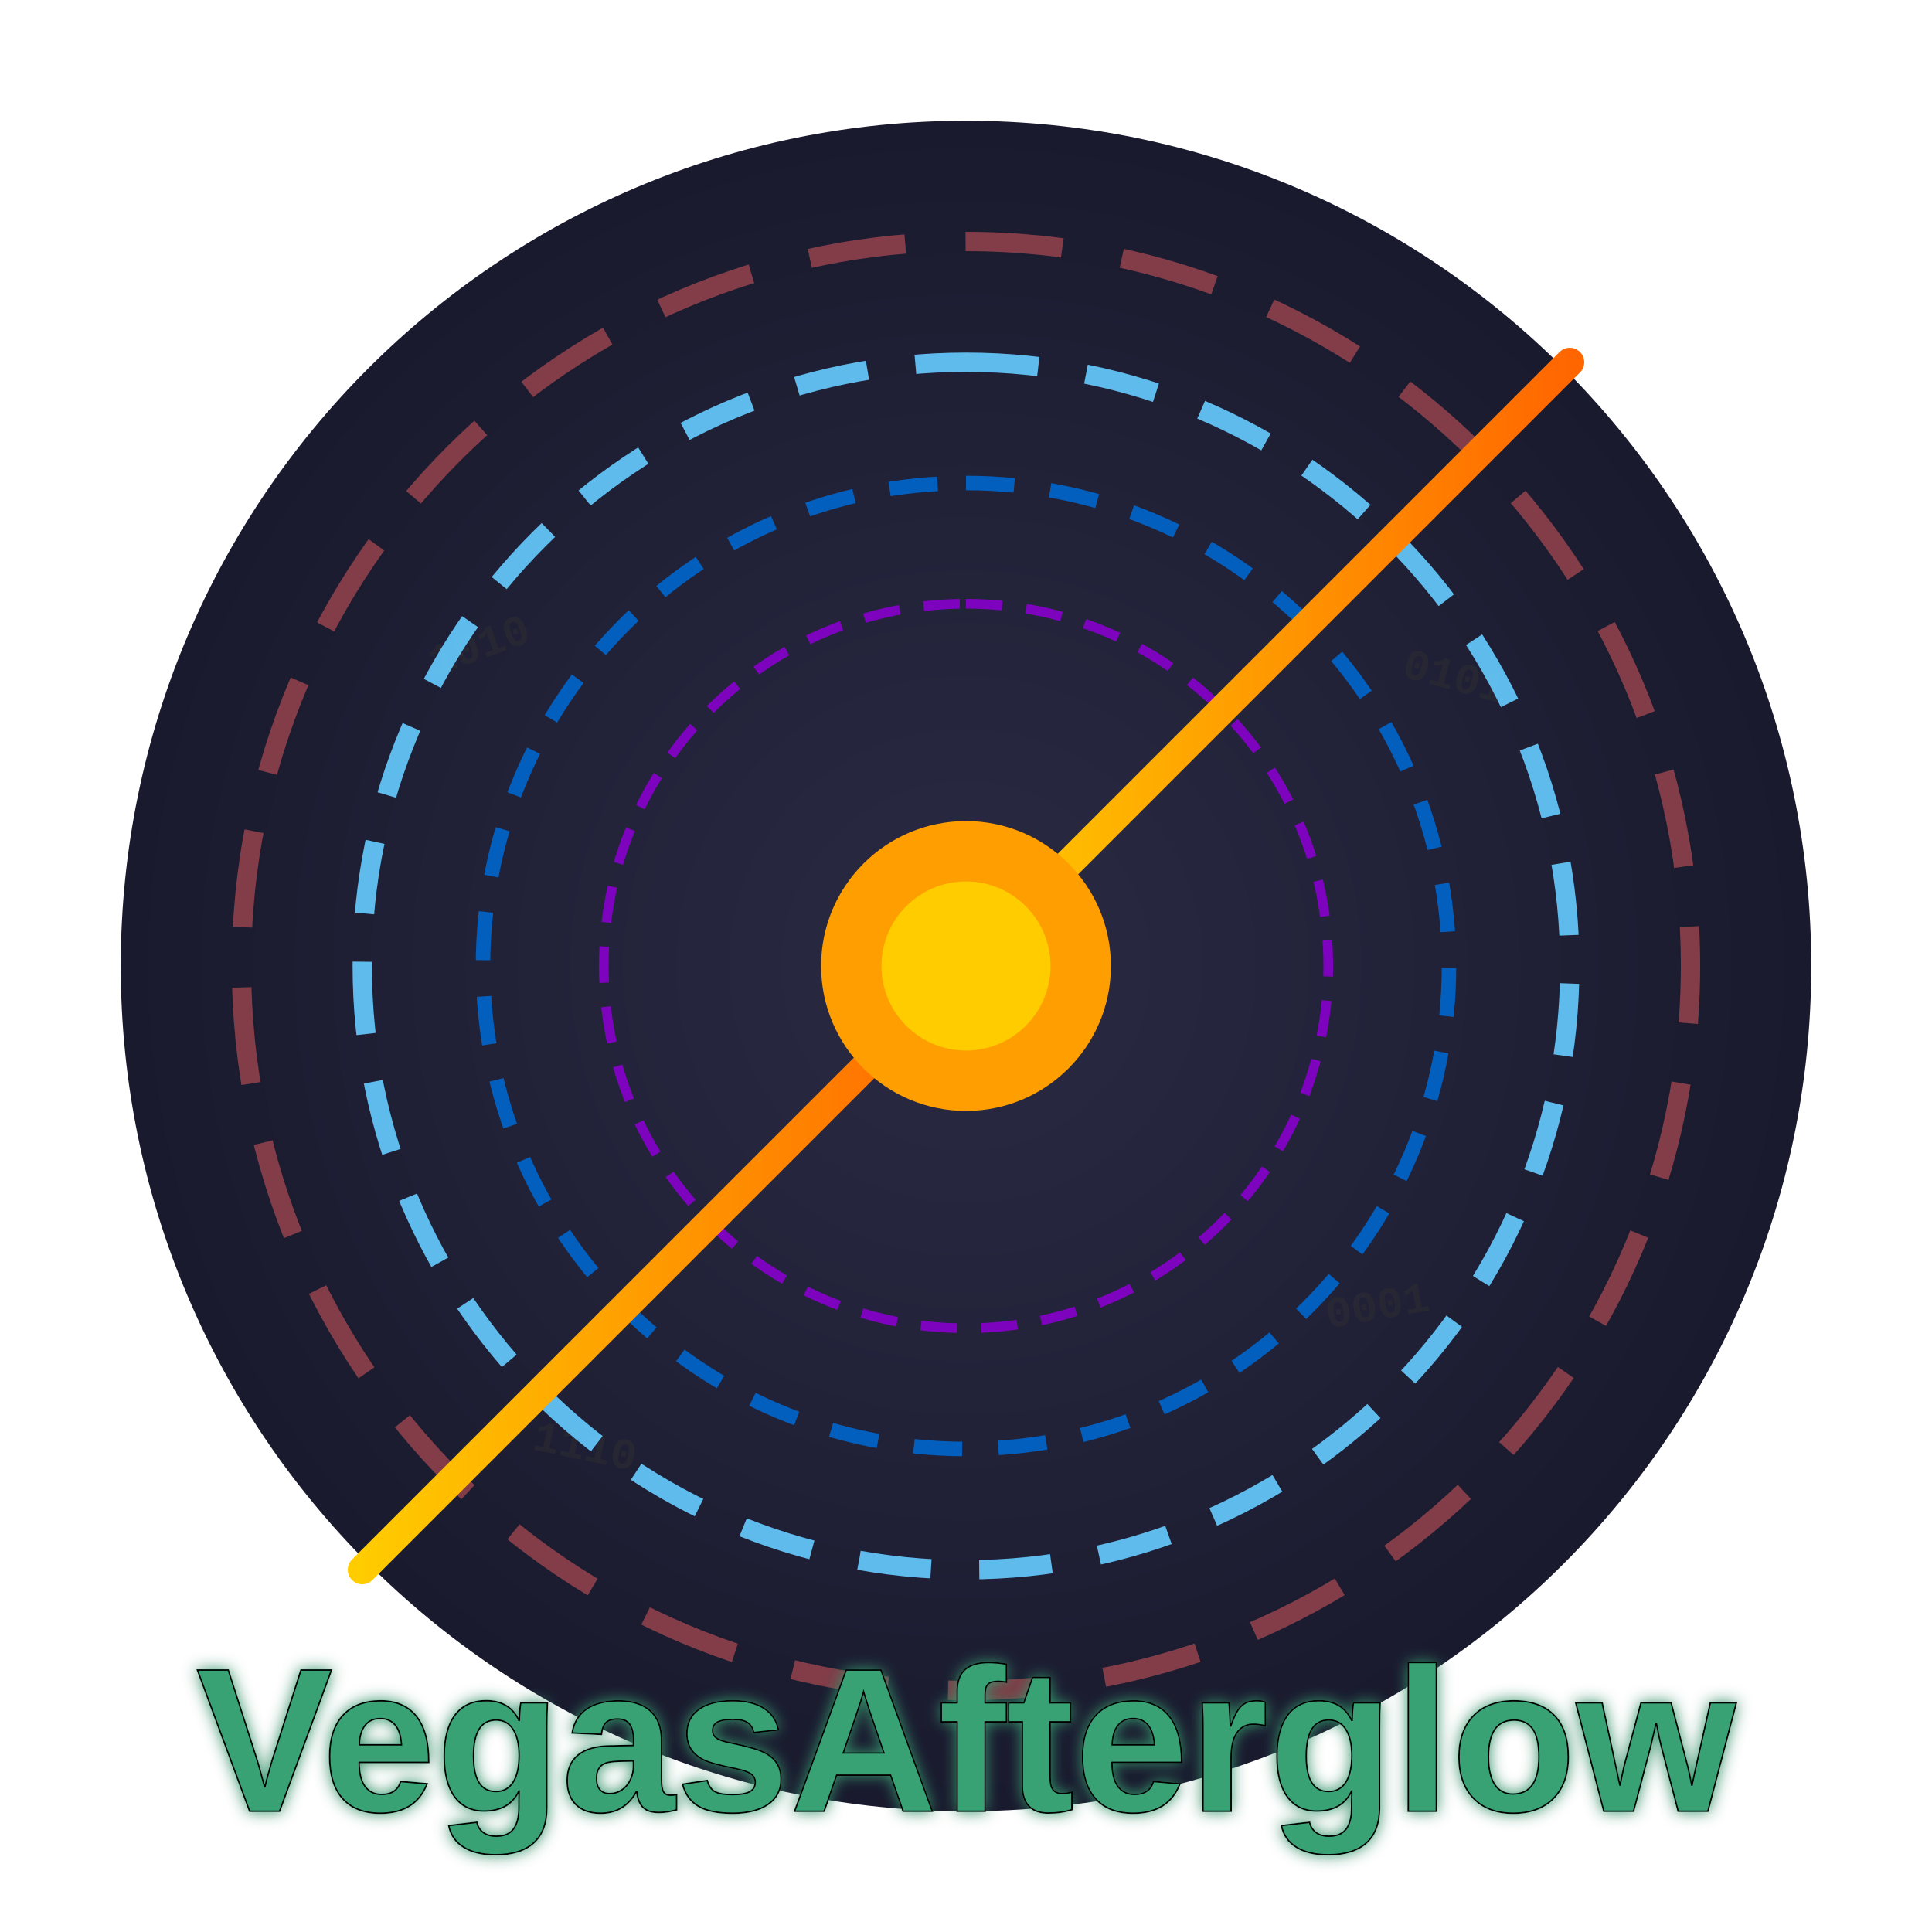
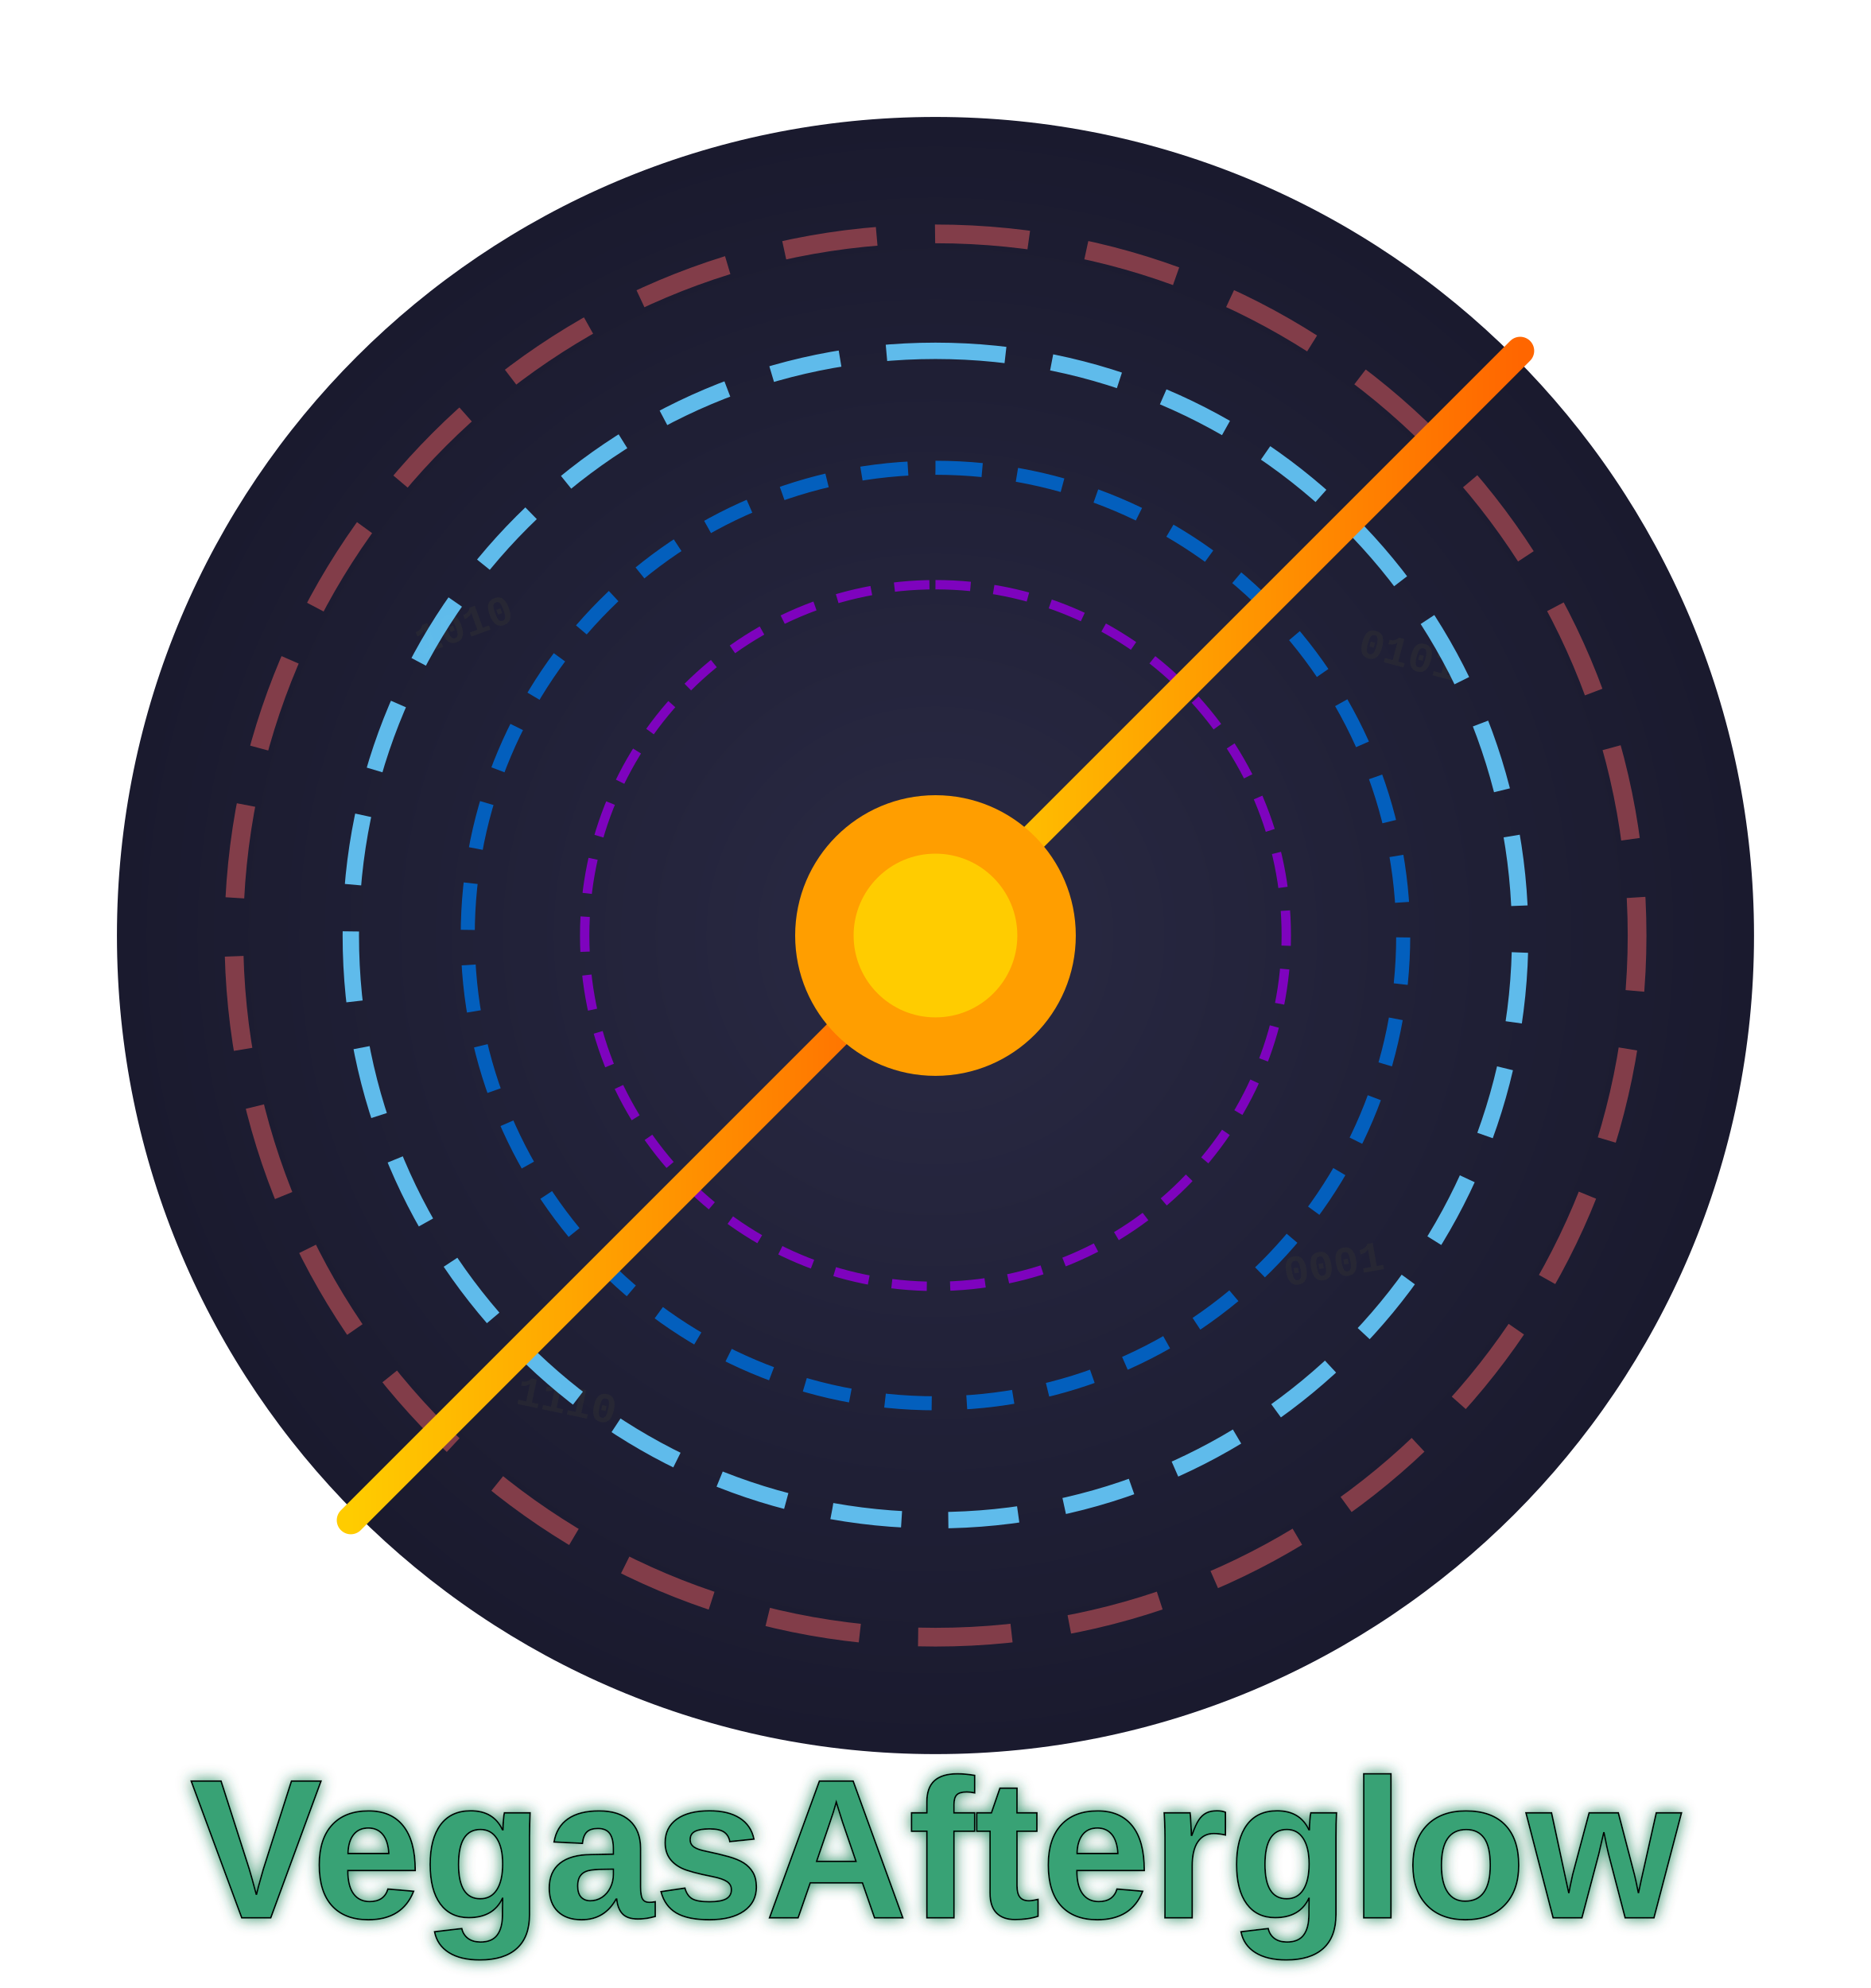
- <svg xmlns="http://www.w3.org/2000/svg" width="800" height="800" viewBox="0 0 800 800">
+ <svg xmlns="http://www.w3.org/2000/svg" width="800" height="850" viewBox="0 0 800 850">
  <defs>
    <radialGradient id="bg-grad" cx="50%" cy="50%" r="50%">
      <stop offset="0%" stop-color="#2a2a44" />
      <stop offset="100%" stop-color="#1a1a2e" />
    </radialGradient>
    <linearGradient id="jet-grad" x1="0%" y1="0%" x2="100%" y2="0%">
      <stop offset="0%" stop-color="#ffcc00" />
      <stop offset="100%" stop-color="#ff6600" />
    </linearGradient>
    <filter id="text-glow">
      <feGaussianBlur in="SourceGraphic" stdDeviation="3" result="blur" />
      <feMerge>
        <feMergeNode in="blur" />
        <feMergeNode in="SourceGraphic" />
      </feMerge>
    </filter>
    <radialGradient id="radiate-grad" cx="50%" cy="50%" r="50%">
      <stop offset="0%" stop-color="rgba(255,255,255,0.3)" />
      <stop offset="100%" stop-color="rgba(255,255,255,0)" />
    </radialGradient>
  </defs>
  <circle cx="400" cy="400" r="350" fill="url(#bg-grad)" />
  <g>
    <circle cx="400" cy="400" r="10" fill="none" stroke="#ff6666" stroke-width="2" opacity="0.6">
      <animate attributeName="r" values="10;300" dur="6s" repeatCount="indefinite" />
      <animate attributeName="opacity" values="0.6;0" dur="6s" repeatCount="indefinite" />
    </circle>
    <circle cx="400" cy="400" r="10" fill="none" stroke="#66ccff" stroke-width="2" opacity="0.6">
      <animate attributeName="r" values="10;300" dur="6s" begin="2s" repeatCount="indefinite" />
      <animate attributeName="opacity" values="0.6;0" dur="6s" begin="2s" repeatCount="indefinite" />
    </circle>
    <circle cx="400" cy="400" r="10" fill="none" stroke="#8800cc" stroke-width="2" opacity="0.6">
      <animate attributeName="r" values="10;300" dur="6s" begin="4s" repeatCount="indefinite" />
      <animate attributeName="opacity" values="0.6;0" dur="6s" begin="4s" repeatCount="indefinite" />
    </circle>
  </g>
  <g opacity="0.4" fill="#333" font-family="Courier New, monospace" font-size="18" font-weight="bold">
    <text x="180" y="280" transform="rotate(-20 180 280)">1010</text>
    <text x="580" y="280" transform="rotate(15 580 280)">0101</text>
    <text x="220" y="600" transform="rotate(12 220 600)">1110</text>
    <text x="550" y="550" transform="rotate(-10 550 550)">0001</text>
  </g>
  <g opacity="0.9" fill="none">
    <g transform="translate(400, 400)">
      <path d="M0,-300 A300,300 0 0,1 300,0 A300,300 0 0,1 0,300 A300,300 0 0,1 -300,0 A300,300 0 0,1 0,-300 Z" stroke="#ff6666" stroke-width="8" stroke-dasharray="40,25" opacity="0.5">
+         <animateTransform attributeName="transform" type="rotate" from="0 0 0" to="360 0 0" dur="320s" repeatCount="indefinite" />
      </path>
    </g>
    <g transform="translate(400, 400)">
-       <path d="M0,-250 A250,250 0 0,1 250,0 A250,250 0 0,1 0,250 A250,250 0 0,1 -250,0 A250,250 0 0,1 0,-250 Z" stroke="#66ccff" stroke-width="8" stroke-dasharray="30,20">
+       <path d="M0,-250 A250,250 0 0,1 250,0 A250,250 0 0,1 0,250 A250,250 0 0,1 -250,0 A250,250 0 0,1 0,-250 Z" stroke="#66ccff" stroke-width="7" stroke-dasharray="30,20">
+         <animateTransform attributeName="transform" type="rotate" from="0 0 0" to="-360 0 0" dur="280s" repeatCount="indefinite" />
      </path>
    </g>
    <g transform="translate(400, 400)">
      <path d="M0,-200 A200,200 0 0,1 200,0 A200,200 0 0,1 0,200 A200,200 0 0,1 -200,0 A200,200 0 0,1 0,-200 Z" stroke="#0066cc" stroke-width="6" stroke-dasharray="20,15">
+         <animateTransform attributeName="transform" type="rotate" from="0 0 0" to="360 0 0" dur="240s" repeatCount="indefinite" />
      </path>
    </g>
    <g transform="translate(400, 400)">
      <path d="M0,-150 A150,150 0 0,1 150,0 A150,150 0 0,1 0,150 A150,150 0 0,1 -150,0 A150,150 0 0,1 0,-150 Z" stroke="#8800cc" stroke-width="4" stroke-dasharray="15,10">
+         <animateTransform attributeName="transform" type="rotate" from="0 0 0" to="-360 0 0" dur="200s" repeatCount="indefinite" />
      </path>
    </g>
  </g>
  <path d="M400,400 L550,250 C600,200 620,180 650,150" stroke="url(#jet-grad)" stroke-width="12" fill="none" stroke-linecap="round" />
  <path d="M400,400 L250,550 C200,600 180,620 150,650" stroke="url(#jet-grad)" stroke-width="12" fill="none" stroke-linecap="round" />
  <circle cx="400" cy="400" r="60" fill="#ff9e00" />
  <circle cx="400" cy="400" r="35" fill="#ffcc00" />
-   <text x="400" y="750" font-family="Arial, sans-serif" font-weight="bold" font-size="85" text-anchor="middle" fill="#39A275" stroke="black" stroke-width="0.6" filter="url(#text-glow)">
+   <text x="400" y="820" font-family="Arial, sans-serif" font-weight="bold" font-size="85" text-anchor="middle" fill="#39A275" stroke="black" stroke-width="0.6" filter="url(#text-glow)">
    VegasAfterglow
  </text>
</svg>
